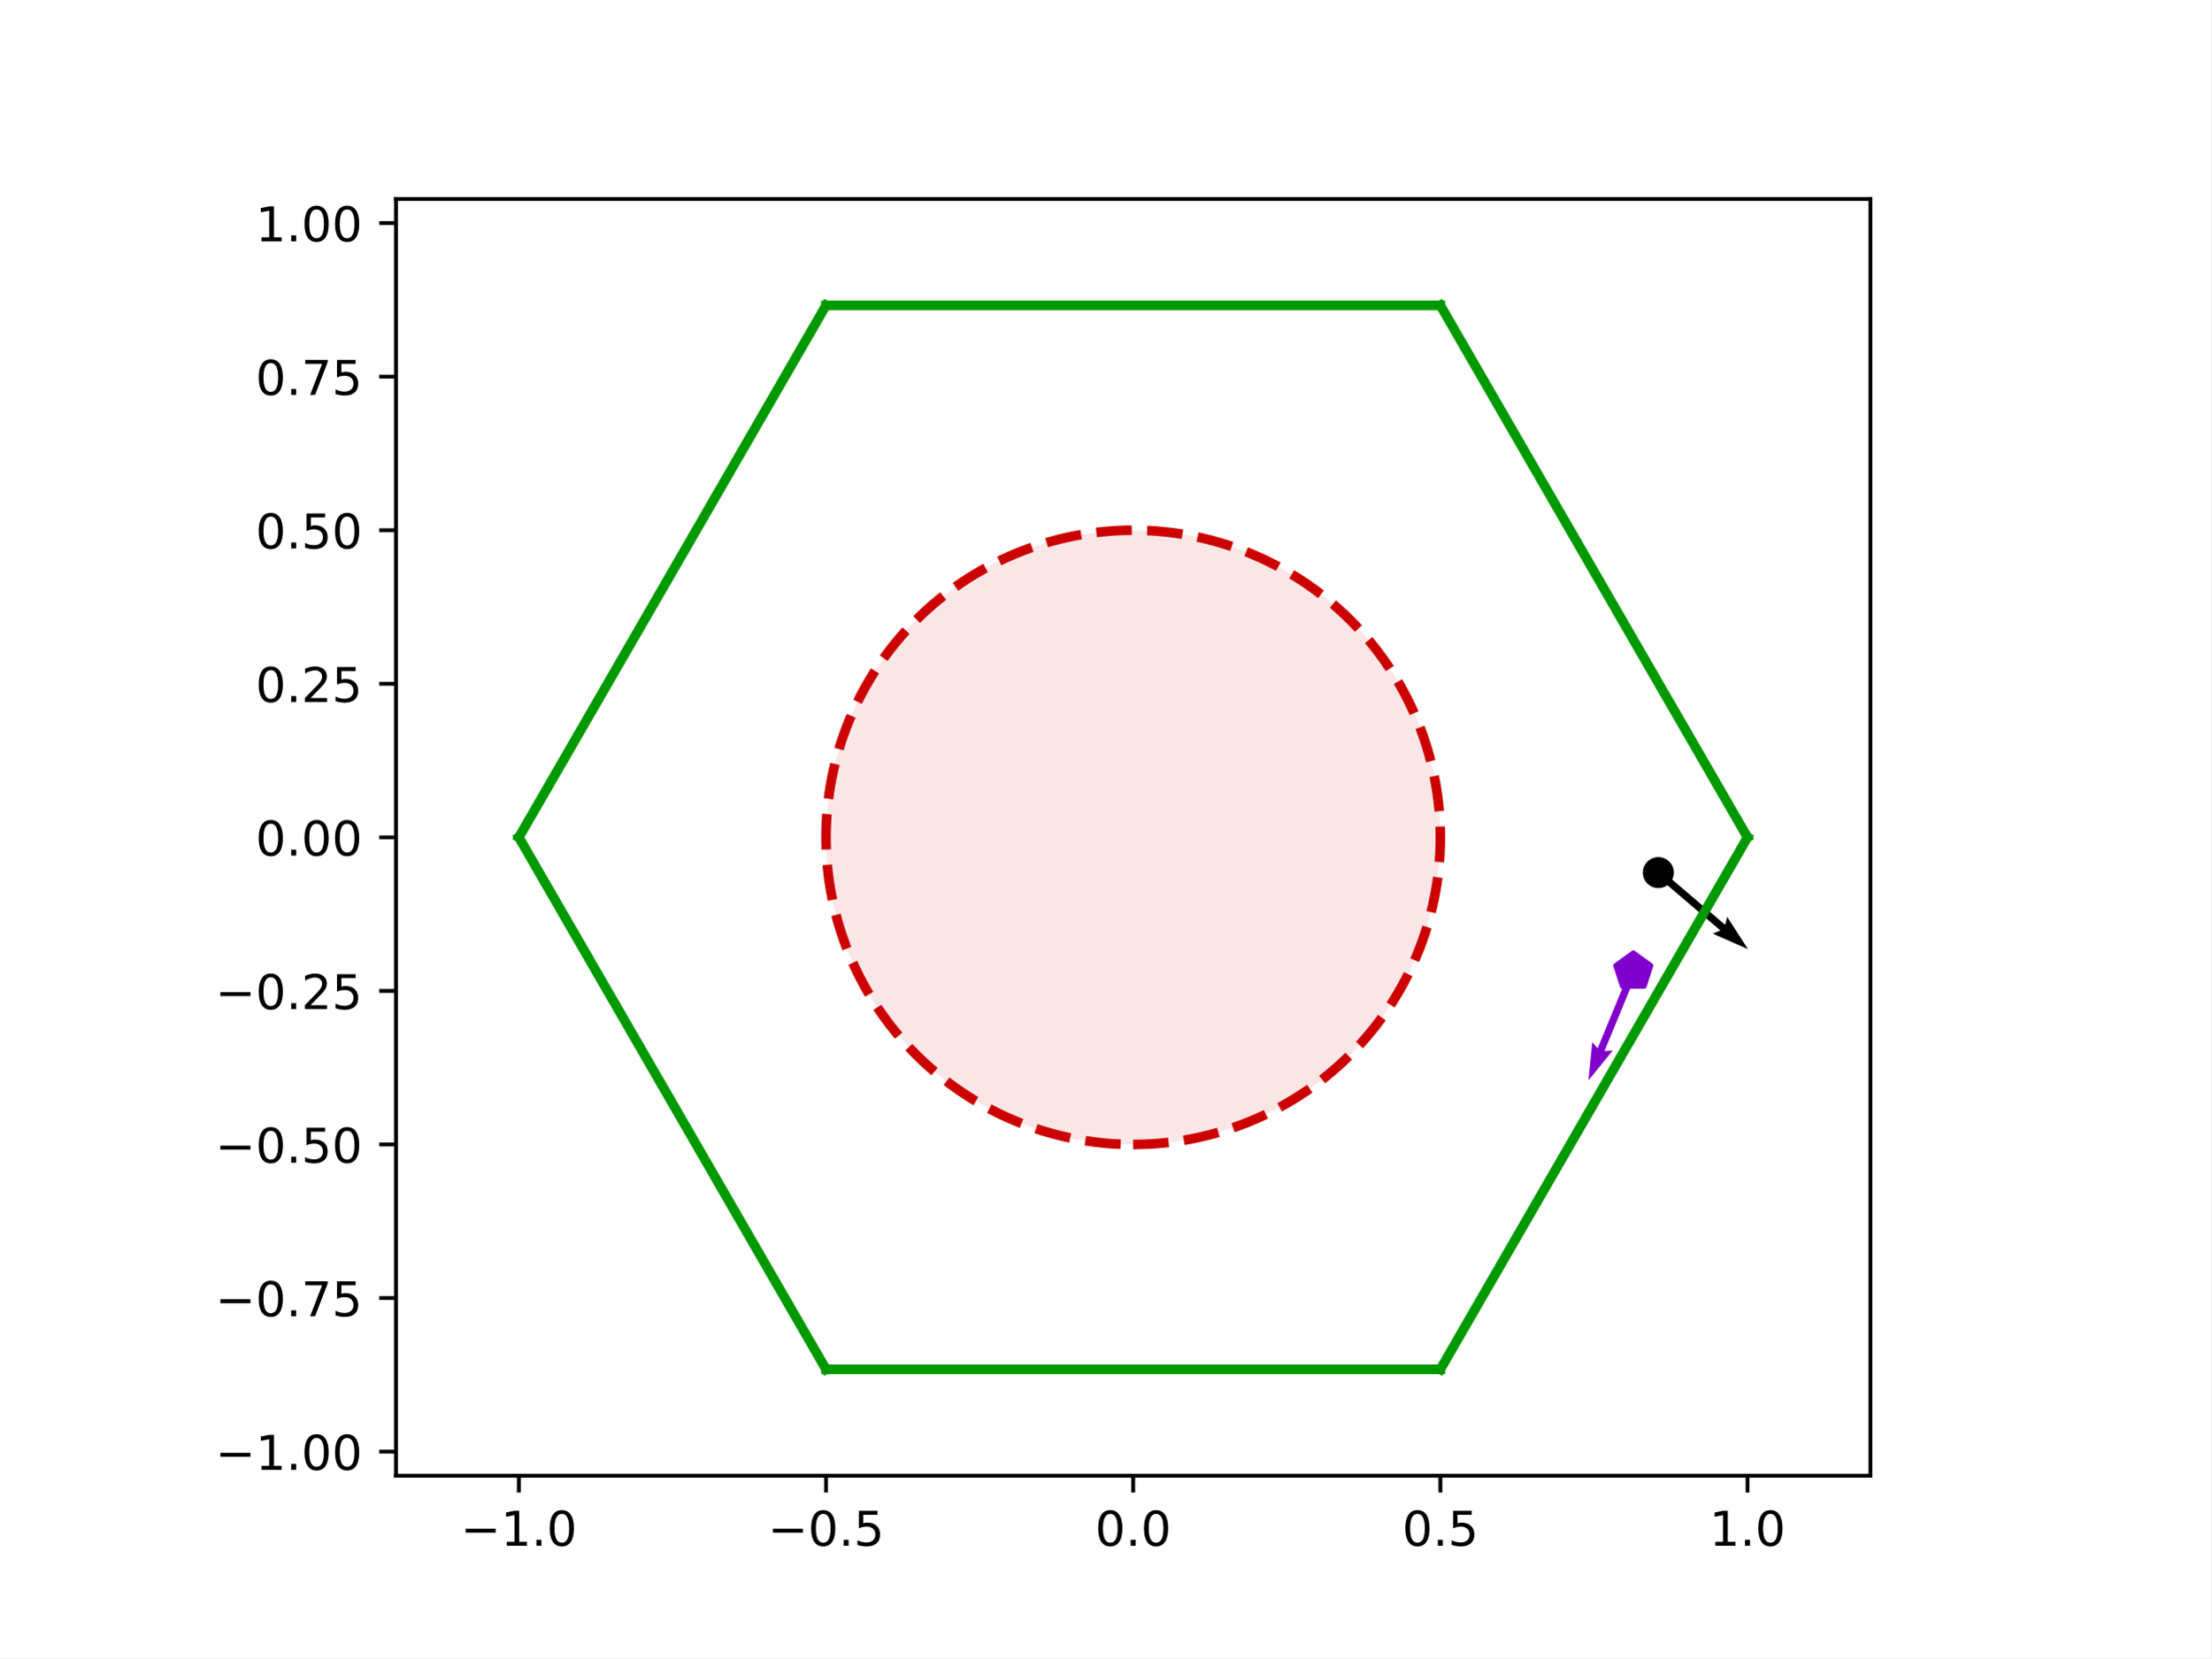
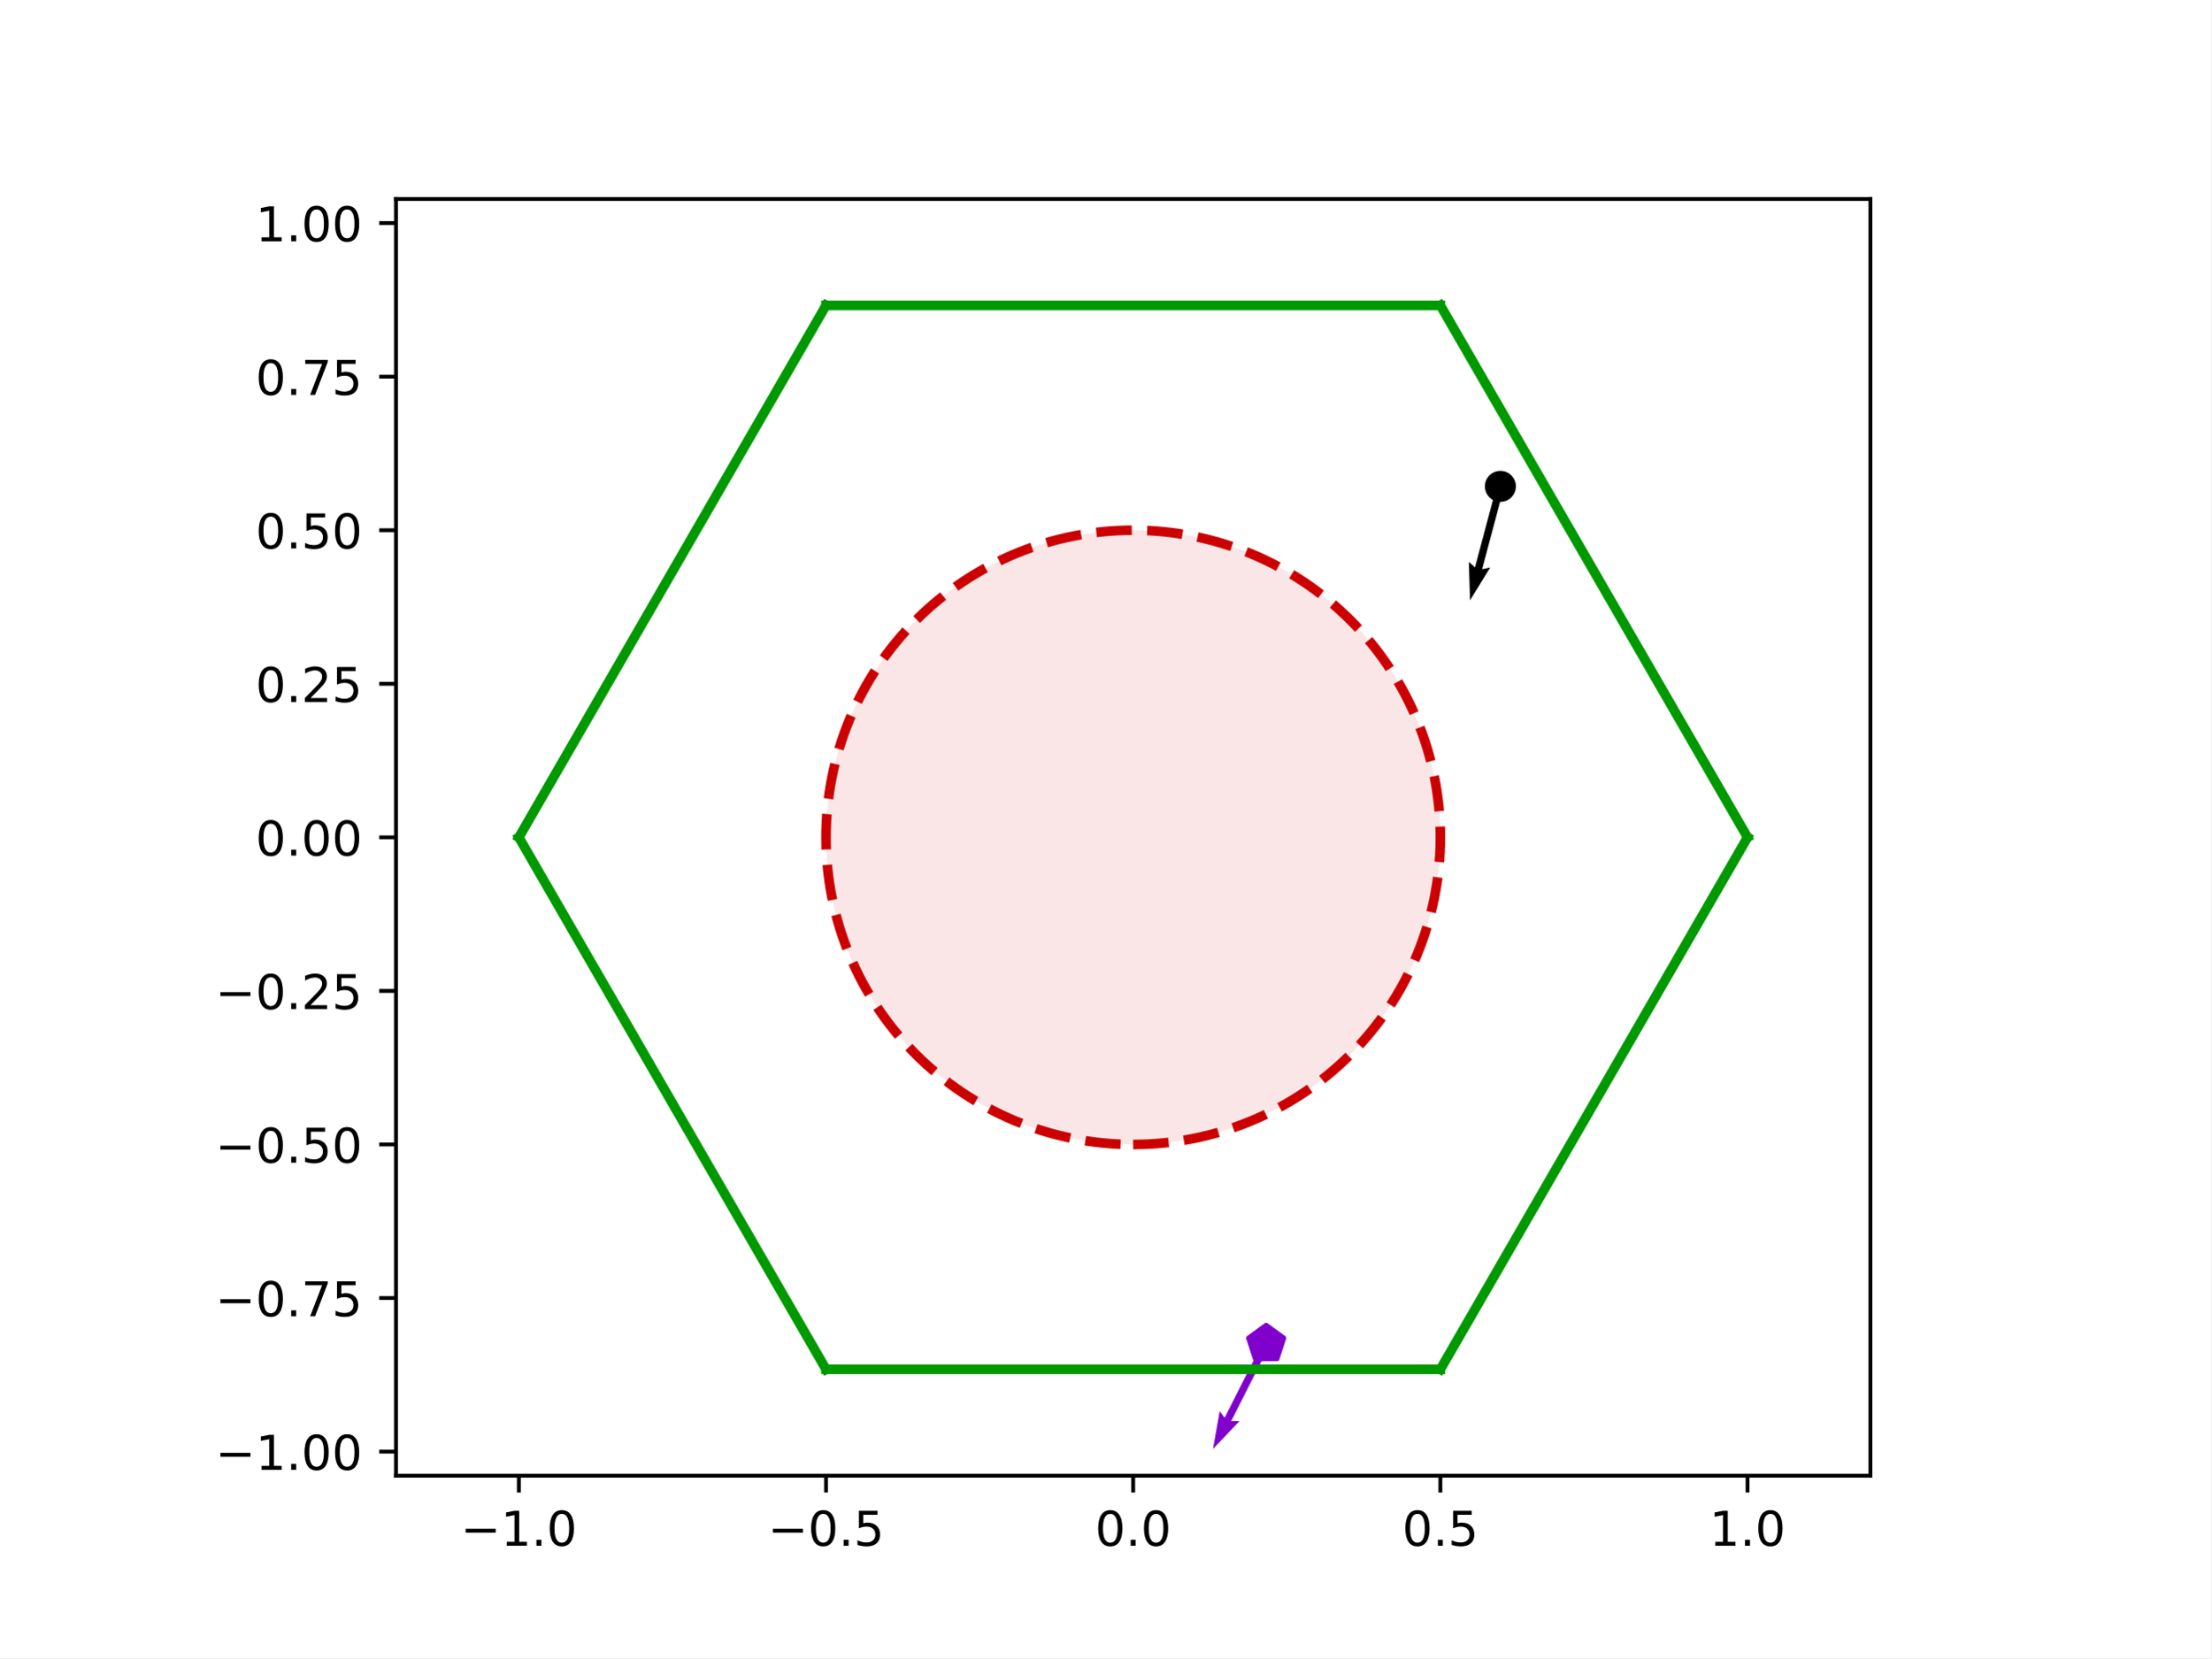
<svg xmlns="http://www.w3.org/2000/svg" xmlns:xlink="http://www.w3.org/1999/xlink" height="345.6pt" version="1.1" viewBox="0 0 460.8 345.6" width="460.8pt">
  <defs>
    <style type="text/css">
*{stroke-linecap:butt;stroke-linejoin:round;}
  </style>
  </defs>
  <g id="figure_1">
    <g id="patch_1">
      <path d="M 0 345.6  L 460.8 345.6  L 460.8 0  L 0 0  z " style="fill:#ffffff;" />
    </g>
    <g id="axes_1">
      <g id="patch_2">
        <path d="M 82.52 307.584  L 389.8 307.584  L 389.8 41.472  L 82.52 41.472  z " style="fill:#ffffff;" />
      </g>
      <g id="PathCollection_1">
        <defs>
-           <path d="M 0 2.739  C 0.726 2.739 1.423 2.45 1.936 1.936  C 2.45 1.423 2.739 0.726 2.739 0  C 2.739 -0.726 2.45 -1.423 1.936 -1.936  C 1.423 -2.45 0.726 -2.739 0 -2.739  C -0.726 -2.739 -1.423 -2.45 -1.936 -1.936  C -2.45 -1.423 -2.739 -0.726 -2.739 0  C -2.739 0.726 -2.45 1.423 -1.936 1.936  C -1.423 2.45 -0.726 2.739 0 2.739  z " id="m68601071e1" style="stroke:#000000;" />
+           <path d="M 0 2.739  C 0.726 2.739 1.423 2.45 1.936 1.936  C 2.45 1.423 2.739 0.726 2.739 0  C 2.739 -0.726 2.45 -1.423 1.936 -1.936  C 1.423 -2.45 0.726 -2.739 0 -2.739  C -0.726 -2.739 -1.423 -2.45 -1.936 -1.936  C -2.45 -1.423 -2.739 -0.726 -2.739 0  C -2.739 0.726 -2.45 1.423 -1.936 1.936  C -1.423 2.45 -0.726 2.739 0 2.739  z " id="mf8472593e6" style="stroke:#000000;" />
        </defs>
-         <g clip-path="url(#p4ab56f809e)">
-           <use style="stroke:#000000;" x="345.604" xlink:href="#m68601071e1" y="181.876" />
+         <g clip-path="url(#p4f5e48ef5e)">
+           <use style="stroke:#000000;" x="312.687" xlink:href="#mf8472593e6" y="101.369" />
        </g>
      </g>
      <g id="Quiver_1">
-         <path clip-path="url(#p4ab56f809e)" d="M 346.103 181.292  L 359.537 192.768  L 359.951 191.101  L 364.295 197.843  L 356.957 194.605  L 358.539 193.936  L 345.105 182.46  L 346.103 181.292  " />
+         <path clip-path="url(#p4f5e48ef5e)" d="M 313.43 101.567  L 308.881 118.64  L 310.563 118.293  L 306.359 125.123  L 306.109 117.106  L 307.396 118.244  L 311.945 101.171  L 313.43 101.567  " />
      </g>
      <g id="PathCollection_2">
        <defs>
-           <path d="M 0 -3.873  L -3.683 -1.197  L -2.276 3.133  L 2.276 3.133  L 3.683 -1.197  z " id="m83e483e172" style="stroke:#8000cc;" />
+           <path d="M 0 -3.873  L -3.683 -1.197  L -2.276 3.133  L 2.276 3.133  L 3.683 -1.197  z " id="m00a4fd0f6f" style="stroke:#8000cc;" />
        </defs>
-         <g clip-path="url(#p4ab56f809e)">
-           <use style="fill:#8000cc;stroke:#8000cc;" x="340.388" xlink:href="#m83e483e172" y="202.453" />
+         <g clip-path="url(#p4f5e48ef5e)">
+           <use style="fill:#8000cc;stroke:#8000cc;" x="263.871" xlink:href="#m00a4fd0f6f" y="280.084" />
        </g>
      </g>
      <g id="Quiver_2">
-         <path clip-path="url(#p4ab56f809e)" d="M 341.099 202.745  L 334.382 219.087  L 336.096 218.96  L 331.044 225.19  L 331.832 217.208  L 332.961 218.503  L 339.678 202.161  L 341.099 202.745  " style="fill:#8000cc;" />
+         <path clip-path="url(#p4f5e48ef5e)" d="M 264.557 280.43  L 256.588 296.2  L 258.305 296.207  L 252.784 302.024  L 254.192 294.128  L 255.216 295.507  L 263.185 279.737  L 264.557 280.43  " style="fill:#8000cc;" />
      </g>
      <g id="patch_3">
-         <path clip-path="url(#p4ab56f809e)" d="M 236.16 238.545  C 253.137 238.545 269.422 231.799 281.427 219.795  C 293.431 207.79 300.177 191.505 300.177 174.528  C 300.177 157.551 293.431 141.266 281.427 129.261  C 269.422 117.257 253.137 110.511 236.16 110.511  C 219.183 110.511 202.898 117.257 190.893 129.261  C 178.889 141.266 172.143 157.551 172.143 174.528  C 172.143 191.505 178.889 207.79 190.893 219.795  C 202.898 231.799 219.183 238.545 236.16 238.545  z " style="fill:#cc0000;fill-opacity:0.1;stroke:#cc0000;stroke-dasharray:7.4,3.2;stroke-dashoffset:0;stroke-linejoin:miter;stroke-width:2;" />
+         <path clip-path="url(#p4f5e48ef5e)" d="M 236.16 238.545  C 253.137 238.545 269.422 231.799 281.427 219.795  C 293.431 207.79 300.177 191.505 300.177 174.528  C 300.177 157.551 293.431 141.266 281.427 129.261  C 269.422 117.257 253.137 110.511 236.16 110.511  C 219.183 110.511 202.898 117.257 190.893 129.261  C 178.889 141.266 172.143 157.551 172.143 174.528  C 172.143 191.505 178.889 207.79 190.893 219.795  C 202.898 231.799 219.183 238.545 236.16 238.545  z " style="fill:#cc0000;fill-opacity:0.1;stroke:#cc0000;stroke-dasharray:7.4,3.2;stroke-dashoffset:0;stroke-linejoin:miter;stroke-width:2;" />
      </g>
      <g id="matplotlib.axis_1">
        <g id="xtick_1">
          <g id="line2d_1">
            <defs>
-               <path d="M 0 0  L 0 3.5  " id="m84ae44a239" style="stroke:#000000;stroke-width:0.8;" />
-             </defs>
-             <g>
-               <use style="stroke:#000000;stroke-width:0.8;" x="108.127" xlink:href="#m84ae44a239" y="307.584" />
+               <path d="M 0 0  L 0 3.5  " id="macf4e25433" style="stroke:#000000;stroke-width:0.8;" />
+             </defs>
+             <g>
+               <use style="stroke:#000000;stroke-width:0.8;" x="108.127" xlink:href="#macf4e25433" y="307.584" />
            </g>
          </g>
          <g id="text_1">
            <defs>
              <path d="M 10.594 35.5  L 73.188 35.5  L 73.188 27.203  L 10.594 27.203  z " id="DejaVuSans-2212" />
              <path d="M 12.406 8.297  L 28.516 8.297  L 28.516 63.922  L 10.984 60.406  L 10.984 69.391  L 28.422 72.906  L 38.281 72.906  L 38.281 8.297  L 54.391 8.297  L 54.391 0  L 12.406 0  z " id="DejaVuSans-31" />
              <path d="M 10.688 12.406  L 21 12.406  L 21 0  L 10.688 0  z " id="DejaVuSans-2e" />
              <path d="M 31.781 66.406  Q 24.172 66.406 20.328 58.906  Q 16.5 51.422 16.5 36.375  Q 16.5 21.391 20.328 13.891  Q 24.172 6.391 31.781 6.391  Q 39.453 6.391 43.281 13.891  Q 47.125 21.391 47.125 36.375  Q 47.125 51.422 43.281 58.906  Q 39.453 66.406 31.781 66.406  z M 31.781 74.219  Q 44.047 74.219 50.516 64.516  Q 56.984 54.828 56.984 36.375  Q 56.984 17.969 50.516 8.266  Q 44.047 -1.422 31.781 -1.422  Q 19.531 -1.422 13.062 8.266  Q 6.594 17.969 6.594 36.375  Q 6.594 54.828 13.062 64.516  Q 19.531 74.219 31.781 74.219  z " id="DejaVuSans-30" />
            </defs>
            <g transform="translate(95.9854 322.1824)scale(0.1 -0.1)">
              <use xlink:href="#DejaVuSans-2212" />
              <use x="83.789" xlink:href="#DejaVuSans-31" />
              <use x="147.412" xlink:href="#DejaVuSans-2e" />
              <use x="179.199" xlink:href="#DejaVuSans-30" />
            </g>
          </g>
        </g>
        <g id="xtick_2">
          <g id="line2d_2">
            <g>
-               <use style="stroke:#000000;stroke-width:0.8;" x="172.143" xlink:href="#m84ae44a239" y="307.584" />
+               <use style="stroke:#000000;stroke-width:0.8;" x="172.143" xlink:href="#macf4e25433" y="307.584" />
            </g>
          </g>
          <g id="text_2">
            <defs>
              <path d="M 10.797 72.906  L 49.516 72.906  L 49.516 64.594  L 19.828 64.594  L 19.828 46.734  Q 21.969 47.469 24.109 47.828  Q 26.266 48.188 28.422 48.188  Q 40.625 48.188 47.75 41.5  Q 54.891 34.812 54.891 23.391  Q 54.891 11.625 47.562 5.094  Q 40.234 -1.422 26.906 -1.422  Q 22.312 -1.422 17.547 -0.641  Q 12.797 0.141 7.719 1.703  L 7.719 11.625  Q 12.109 9.234 16.797 8.062  Q 21.484 6.891 26.703 6.891  Q 35.156 6.891 40.078 11.328  Q 45.016 15.766 45.016 23.391  Q 45.016 31 40.078 35.438  Q 35.156 39.891 26.703 39.891  Q 22.75 39.891 18.812 39.016  Q 14.891 38.141 10.797 36.281  z " id="DejaVuSans-35" />
            </defs>
            <g transform="translate(160.002 322.1824)scale(0.1 -0.1)">
              <use xlink:href="#DejaVuSans-2212" />
              <use x="83.789" xlink:href="#DejaVuSans-30" />
              <use x="147.412" xlink:href="#DejaVuSans-2e" />
              <use x="179.199" xlink:href="#DejaVuSans-35" />
            </g>
          </g>
        </g>
        <g id="xtick_3">
          <g id="line2d_3">
            <g>
-               <use style="stroke:#000000;stroke-width:0.8;" x="236.16" xlink:href="#m84ae44a239" y="307.584" />
+               <use style="stroke:#000000;stroke-width:0.8;" x="236.16" xlink:href="#macf4e25433" y="307.584" />
            </g>
          </g>
          <g id="text_3">
            <g transform="translate(228.2084 322.1824)scale(0.1 -0.1)">
              <use xlink:href="#DejaVuSans-30" />
              <use x="63.623" xlink:href="#DejaVuSans-2e" />
              <use x="95.41" xlink:href="#DejaVuSans-30" />
            </g>
          </g>
        </g>
        <g id="xtick_4">
          <g id="line2d_4">
            <g>
-               <use style="stroke:#000000;stroke-width:0.8;" x="300.177" xlink:href="#m84ae44a239" y="307.584" />
+               <use style="stroke:#000000;stroke-width:0.8;" x="300.177" xlink:href="#macf4e25433" y="307.584" />
            </g>
          </g>
          <g id="text_4">
            <g transform="translate(292.225 322.1824)scale(0.1 -0.1)">
              <use xlink:href="#DejaVuSans-30" />
              <use x="63.623" xlink:href="#DejaVuSans-2e" />
              <use x="95.41" xlink:href="#DejaVuSans-35" />
            </g>
          </g>
        </g>
        <g id="xtick_5">
          <g id="line2d_5">
            <g>
-               <use style="stroke:#000000;stroke-width:0.8;" x="364.193" xlink:href="#m84ae44a239" y="307.584" />
+               <use style="stroke:#000000;stroke-width:0.8;" x="364.193" xlink:href="#macf4e25433" y="307.584" />
            </g>
          </g>
          <g id="text_5">
            <g transform="translate(356.2416 322.1824)scale(0.1 -0.1)">
              <use xlink:href="#DejaVuSans-31" />
              <use x="63.623" xlink:href="#DejaVuSans-2e" />
              <use x="95.41" xlink:href="#DejaVuSans-30" />
            </g>
          </g>
        </g>
      </g>
      <g id="matplotlib.axis_2">
        <g id="ytick_1">
          <g id="line2d_6">
            <defs>
-               <path d="M 0 0  L -3.5 0  " id="mac5b11d9da" style="stroke:#000000;stroke-width:0.8;" />
-             </defs>
-             <g>
-               <use style="stroke:#000000;stroke-width:0.8;" x="82.52" xlink:href="#mac5b11d9da" y="302.561" />
+               <path d="M 0 0  L -3.5 0  " id="mf92fb6218d" style="stroke:#000000;stroke-width:0.8;" />
+             </defs>
+             <g>
+               <use style="stroke:#000000;stroke-width:0.8;" x="82.52" xlink:href="#mf92fb6218d" y="302.561" />
            </g>
          </g>
          <g id="text_6">
            <g transform="translate(44.87485 306.3604)scale(0.1 -0.1)">
              <use xlink:href="#DejaVuSans-2212" />
              <use x="83.789" xlink:href="#DejaVuSans-31" />
              <use x="147.412" xlink:href="#DejaVuSans-2e" />
              <use x="179.199" xlink:href="#DejaVuSans-30" />
              <use x="242.822" xlink:href="#DejaVuSans-30" />
            </g>
          </g>
        </g>
        <g id="ytick_2">
          <g id="line2d_7">
            <g>
-               <use style="stroke:#000000;stroke-width:0.8;" x="82.52" xlink:href="#mac5b11d9da" y="270.553" />
+               <use style="stroke:#000000;stroke-width:0.8;" x="82.52" xlink:href="#mf92fb6218d" y="270.553" />
            </g>
          </g>
          <g id="text_7">
            <defs>
              <path d="M 8.203 72.906  L 55.078 72.906  L 55.078 68.703  L 28.609 0  L 18.312 0  L 43.219 64.594  L 8.203 64.594  z " id="DejaVuSans-37" />
            </defs>
            <g transform="translate(44.87485 274.3521)scale(0.1 -0.1)">
              <use xlink:href="#DejaVuSans-2212" />
              <use x="83.789" xlink:href="#DejaVuSans-30" />
              <use x="147.412" xlink:href="#DejaVuSans-2e" />
              <use x="179.199" xlink:href="#DejaVuSans-37" />
              <use x="242.822" xlink:href="#DejaVuSans-35" />
            </g>
          </g>
        </g>
        <g id="ytick_3">
          <g id="line2d_8">
            <g>
-               <use style="stroke:#000000;stroke-width:0.8;" x="82.52" xlink:href="#mac5b11d9da" y="238.545" />
+               <use style="stroke:#000000;stroke-width:0.8;" x="82.52" xlink:href="#mf92fb6218d" y="238.545" />
            </g>
          </g>
          <g id="text_8">
            <g transform="translate(44.87485 242.3438)scale(0.1 -0.1)">
              <use xlink:href="#DejaVuSans-2212" />
              <use x="83.789" xlink:href="#DejaVuSans-30" />
              <use x="147.412" xlink:href="#DejaVuSans-2e" />
              <use x="179.199" xlink:href="#DejaVuSans-35" />
              <use x="242.822" xlink:href="#DejaVuSans-30" />
            </g>
          </g>
        </g>
        <g id="ytick_4">
          <g id="line2d_9">
            <g>
-               <use style="stroke:#000000;stroke-width:0.8;" x="82.52" xlink:href="#mac5b11d9da" y="206.536" />
+               <use style="stroke:#000000;stroke-width:0.8;" x="82.52" xlink:href="#mf92fb6218d" y="206.536" />
            </g>
          </g>
          <g id="text_9">
            <defs>
              <path d="M 19.188 8.297  L 53.609 8.297  L 53.609 0  L 7.328 0  L 7.328 8.297  Q 12.938 14.109 22.625 23.891  Q 32.328 33.688 34.812 36.531  Q 39.547 41.844 41.422 45.531  Q 43.312 49.219 43.312 52.781  Q 43.312 58.594 39.234 62.25  Q 35.156 65.922 28.609 65.922  Q 23.969 65.922 18.812 64.312  Q 13.672 62.703 7.812 59.422  L 7.812 69.391  Q 13.766 71.781 18.938 73  Q 24.125 74.219 28.422 74.219  Q 39.75 74.219 46.484 68.547  Q 53.219 62.891 53.219 53.422  Q 53.219 48.922 51.531 44.891  Q 49.859 40.875 45.406 35.406  Q 44.188 33.984 37.641 27.219  Q 31.109 20.453 19.188 8.297  z " id="DejaVuSans-32" />
            </defs>
            <g transform="translate(44.87485 210.3355)scale(0.1 -0.1)">
              <use xlink:href="#DejaVuSans-2212" />
              <use x="83.789" xlink:href="#DejaVuSans-30" />
              <use x="147.412" xlink:href="#DejaVuSans-2e" />
              <use x="179.199" xlink:href="#DejaVuSans-32" />
              <use x="242.822" xlink:href="#DejaVuSans-35" />
            </g>
          </g>
        </g>
        <g id="ytick_5">
          <g id="line2d_10">
            <g>
-               <use style="stroke:#000000;stroke-width:0.8;" x="82.52" xlink:href="#mac5b11d9da" y="174.528" />
+               <use style="stroke:#000000;stroke-width:0.8;" x="82.52" xlink:href="#mf92fb6218d" y="174.528" />
            </g>
          </g>
          <g id="text_10">
            <g transform="translate(53.25454 178.3272)scale(0.1 -0.1)">
              <use xlink:href="#DejaVuSans-30" />
              <use x="63.623" xlink:href="#DejaVuSans-2e" />
              <use x="95.41" xlink:href="#DejaVuSans-30" />
              <use x="159.033" xlink:href="#DejaVuSans-30" />
            </g>
          </g>
        </g>
        <g id="ytick_6">
          <g id="line2d_11">
            <g>
-               <use style="stroke:#000000;stroke-width:0.8;" x="82.52" xlink:href="#mac5b11d9da" y="142.52" />
+               <use style="stroke:#000000;stroke-width:0.8;" x="82.52" xlink:href="#mf92fb6218d" y="142.52" />
            </g>
          </g>
          <g id="text_11">
            <g transform="translate(53.25454 146.3189)scale(0.1 -0.1)">
              <use xlink:href="#DejaVuSans-30" />
              <use x="63.623" xlink:href="#DejaVuSans-2e" />
              <use x="95.41" xlink:href="#DejaVuSans-32" />
              <use x="159.033" xlink:href="#DejaVuSans-35" />
            </g>
          </g>
        </g>
        <g id="ytick_7">
          <g id="line2d_12">
            <g>
-               <use style="stroke:#000000;stroke-width:0.8;" x="82.52" xlink:href="#mac5b11d9da" y="110.511" />
+               <use style="stroke:#000000;stroke-width:0.8;" x="82.52" xlink:href="#mf92fb6218d" y="110.511" />
            </g>
          </g>
          <g id="text_12">
            <g transform="translate(53.25454 114.3106)scale(0.1 -0.1)">
              <use xlink:href="#DejaVuSans-30" />
              <use x="63.623" xlink:href="#DejaVuSans-2e" />
              <use x="95.41" xlink:href="#DejaVuSans-35" />
              <use x="159.033" xlink:href="#DejaVuSans-30" />
            </g>
          </g>
        </g>
        <g id="ytick_8">
          <g id="line2d_13">
            <g>
-               <use style="stroke:#000000;stroke-width:0.8;" x="82.52" xlink:href="#mac5b11d9da" y="78.503" />
+               <use style="stroke:#000000;stroke-width:0.8;" x="82.52" xlink:href="#mf92fb6218d" y="78.503" />
            </g>
          </g>
          <g id="text_13">
            <g transform="translate(53.25454 82.30232)scale(0.1 -0.1)">
              <use xlink:href="#DejaVuSans-30" />
              <use x="63.623" xlink:href="#DejaVuSans-2e" />
              <use x="95.41" xlink:href="#DejaVuSans-37" />
              <use x="159.033" xlink:href="#DejaVuSans-35" />
            </g>
          </g>
        </g>
        <g id="ytick_9">
          <g id="line2d_14">
            <g>
-               <use style="stroke:#000000;stroke-width:0.8;" x="82.52" xlink:href="#mac5b11d9da" y="46.495" />
+               <use style="stroke:#000000;stroke-width:0.8;" x="82.52" xlink:href="#mf92fb6218d" y="46.495" />
            </g>
          </g>
          <g id="text_14">
            <g transform="translate(53.25454 50.29402)scale(0.1 -0.1)">
              <use xlink:href="#DejaVuSans-31" />
              <use x="63.623" xlink:href="#DejaVuSans-2e" />
              <use x="95.41" xlink:href="#DejaVuSans-30" />
              <use x="159.033" xlink:href="#DejaVuSans-30" />
            </g>
          </g>
        </g>
      </g>
      <g id="line2d_15">
-         <path clip-path="url(#p4ab56f809e)" d="M 300.177 63.648  L 172.143 63.648  " style="fill:none;stroke:#009900;stroke-linecap:square;stroke-width:2;" />
+         <path clip-path="url(#p4f5e48ef5e)" d="M 300.177 63.648  L 172.143 63.648  " style="fill:none;stroke:#009900;stroke-linecap:square;stroke-width:2;" />
      </g>
      <g id="line2d_16">
-         <path clip-path="url(#p4ab56f809e)" d="M 172.143 63.648  L 108.127 174.528  " style="fill:none;stroke:#009900;stroke-linecap:square;stroke-width:2;" />
+         <path clip-path="url(#p4f5e48ef5e)" d="M 172.143 63.648  L 108.127 174.528  " style="fill:none;stroke:#009900;stroke-linecap:square;stroke-width:2;" />
      </g>
      <g id="line2d_17">
-         <path clip-path="url(#p4ab56f809e)" d="M 108.127 174.528  L 172.143 285.408  " style="fill:none;stroke:#009900;stroke-linecap:square;stroke-width:2;" />
+         <path clip-path="url(#p4f5e48ef5e)" d="M 108.127 174.528  L 172.143 285.408  " style="fill:none;stroke:#009900;stroke-linecap:square;stroke-width:2;" />
      </g>
      <g id="line2d_18">
-         <path clip-path="url(#p4ab56f809e)" d="M 172.143 285.408  L 300.177 285.408  " style="fill:none;stroke:#009900;stroke-linecap:square;stroke-width:2;" />
+         <path clip-path="url(#p4f5e48ef5e)" d="M 172.143 285.408  L 300.177 285.408  " style="fill:none;stroke:#009900;stroke-linecap:square;stroke-width:2;" />
      </g>
      <g id="line2d_19">
-         <path clip-path="url(#p4ab56f809e)" d="M 300.177 285.408  L 364.193 174.528  " style="fill:none;stroke:#009900;stroke-linecap:square;stroke-width:2;" />
+         <path clip-path="url(#p4f5e48ef5e)" d="M 300.177 285.408  L 364.193 174.528  " style="fill:none;stroke:#009900;stroke-linecap:square;stroke-width:2;" />
      </g>
      <g id="line2d_20">
-         <path clip-path="url(#p4ab56f809e)" d="M 364.193 174.528  L 300.177 63.648  " style="fill:none;stroke:#009900;stroke-linecap:square;stroke-width:2;" />
+         <path clip-path="url(#p4f5e48ef5e)" d="M 364.193 174.528  L 300.177 63.648  " style="fill:none;stroke:#009900;stroke-linecap:square;stroke-width:2;" />
      </g>
      <g id="patch_4">
        <path d="M 82.52 307.584  L 82.52 41.472  " style="fill:none;stroke:#000000;stroke-linecap:square;stroke-linejoin:miter;stroke-width:0.8;" />
      </g>
      <g id="patch_5">
        <path d="M 389.8 307.584  L 389.8 41.472  " style="fill:none;stroke:#000000;stroke-linecap:square;stroke-linejoin:miter;stroke-width:0.8;" />
      </g>
      <g id="patch_6">
        <path d="M 82.52 307.584  L 389.8 307.584  " style="fill:none;stroke:#000000;stroke-linecap:square;stroke-linejoin:miter;stroke-width:0.8;" />
      </g>
      <g id="patch_7">
        <path d="M 82.52 41.472  L 389.8 41.472  " style="fill:none;stroke:#000000;stroke-linecap:square;stroke-linejoin:miter;stroke-width:0.8;" />
      </g>
    </g>
  </g>
  <defs>
-     <clipPath id="p4ab56f809e">
+     <clipPath id="p4f5e48ef5e">
      <rect height="266.112" width="307.28" x="82.52" y="41.472" />
    </clipPath>
  </defs>
</svg>
